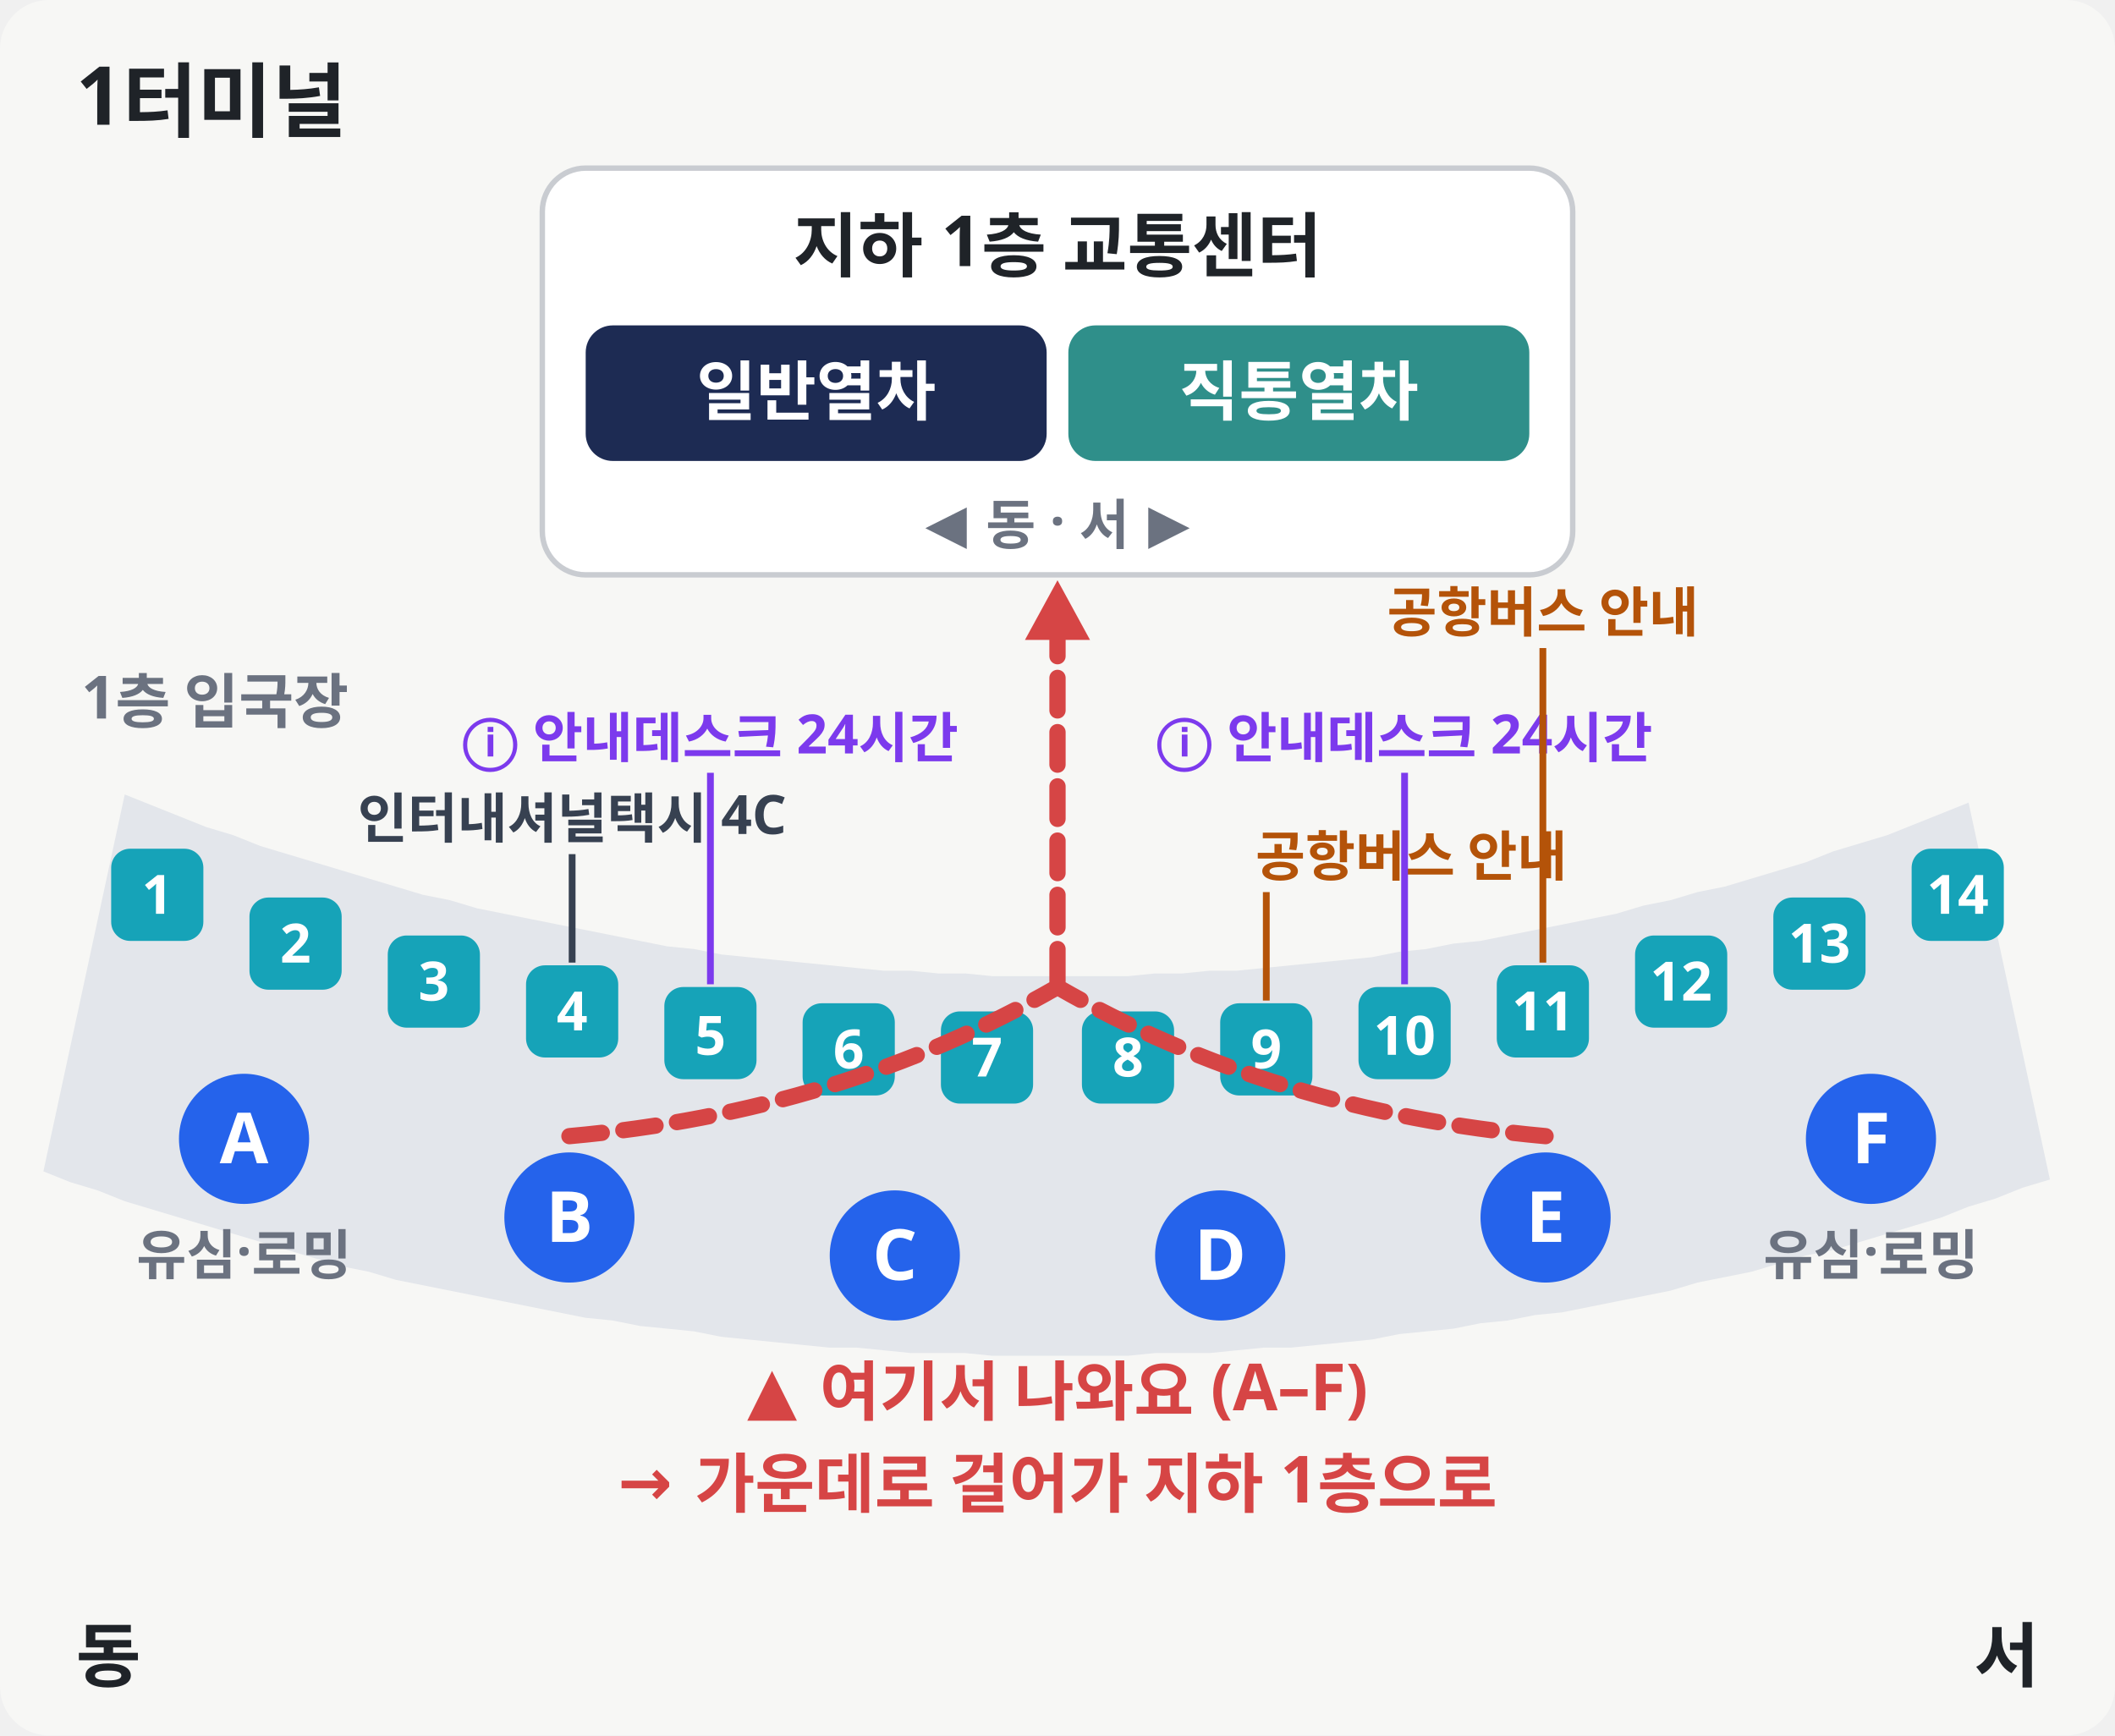
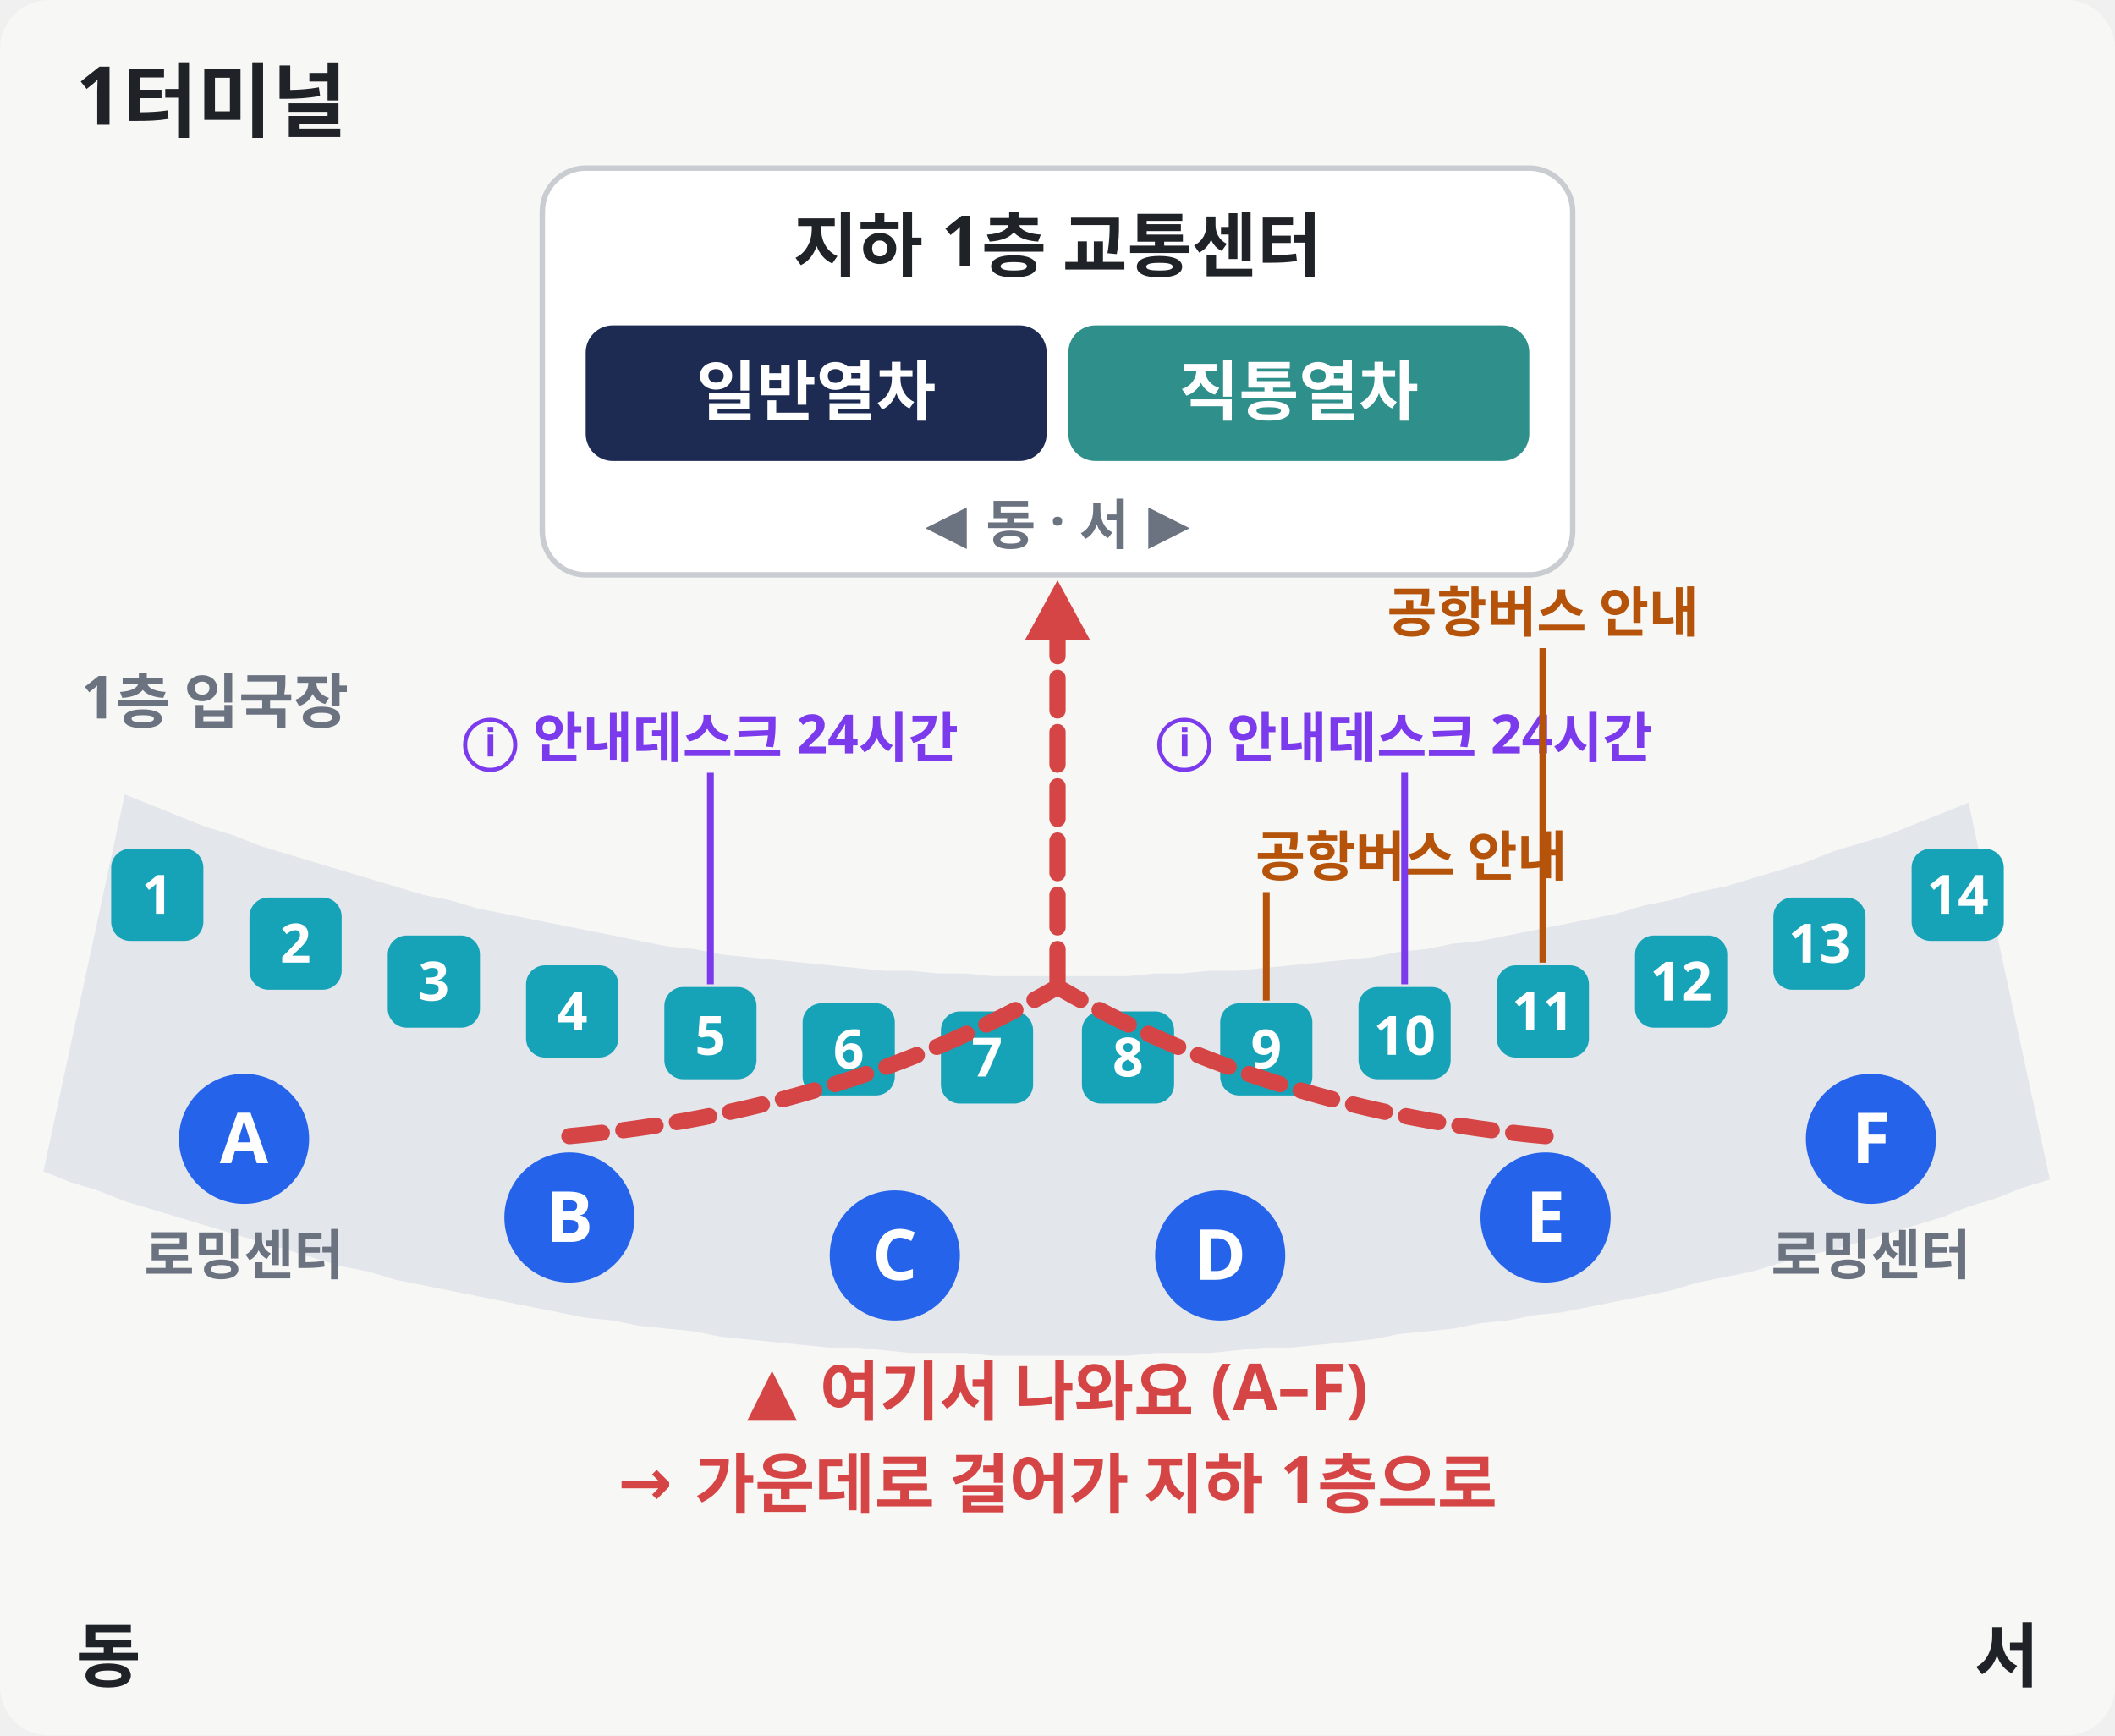
<svg xmlns="http://www.w3.org/2000/svg" viewBox="0 0 780 640" role="img" aria-label="1터미널: 1층 입국장 → 지하 1층 교통센터">
  <rect width="780" height="640" rx="18" fill="#f7f7f5" />
  <text x="28" y="46" font-size="30" font-weight="700" fill="#1f2328" text-anchor="start" font-family="Pretendard,Noto Sans KR,Noto Sans JP,Noto Sans TC,system-ui,sans-serif">1터미널</text>
  <rect x="200" y="62" width="380" height="150" rx="16" fill="#fff" stroke="#c9ccd1" stroke-width="2" />
  <text x="390" y="100" font-size="26" font-weight="700" fill="#1f2328" text-anchor="middle" font-family="Pretendard,Noto Sans KR,Noto Sans JP,Noto Sans TC,system-ui,sans-serif">지하 1층 교통센터</text>
  <rect x="216" y="120" width="170" height="50" rx="10" fill="#1d2b53" />
  <text x="301" y="153" font-size="24" font-weight="700" fill="#fff" text-anchor="middle" font-family="Pretendard,Noto Sans KR,Noto Sans JP,Noto Sans TC,system-ui,sans-serif">일반열차</text>
  <rect x="394" y="120" width="170" height="50" rx="10" fill="#2f8f8a" />
  <text x="479" y="153" font-size="24" font-weight="700" fill="#fff" text-anchor="middle" font-family="Pretendard,Noto Sans KR,Noto Sans JP,Noto Sans TC,system-ui,sans-serif">직통열차</text>
  <text x="390" y="200" font-size="20" font-weight="600" fill="#6b7280" text-anchor="middle" font-family="Pretendard,Noto Sans KR,Noto Sans JP,Noto Sans TC,system-ui,sans-serif">◀ 동  ·  서 ▶</text>
  <path d="M16,432 L26,436 L36,439 L46,443 L56,446 L66,449 L76,452 L86,455 L96,458 L106,461 L116,464 L126,467 L136,469 L146,472 L156,474 L166,476 L176,478 L186,480 L196,482 L206,484 L216,486 L226,487 L236,489 L246,490 L256,491 L266,493 L276,494 L286,495 L296,496 L306,497 L316,497 L326,498 L336,499 L346,499 L356,499 L366,500 L376,500 L386,500 L396,500 L406,500 L416,500 L426,499 L436,499 L446,499 L456,498 L466,497 L476,497 L486,496 L496,495 L506,494 L516,492 L526,491 L536,490 L546,488 L556,487 L566,485 L576,484 L586,482 L596,480 L606,478 L616,476 L626,473 L636,471 L646,469 L656,466 L666,463 L676,461 L686,458 L696,455 L706,452 L716,449 L726,445 L736,442 L746,438 L756,435 L726,296 L716,300 L706,304 L696,308 L686,311 L676,314 L666,318 L656,321 L646,324 L636,327 L626,329 L616,332 L606,334 L596,337 L586,339 L576,341 L566,343 L556,345 L546,347 L536,348 L526,350 L516,351 L506,353 L496,354 L486,355 L476,356 L466,357 L456,358 L446,358 L436,359 L426,359 L416,360 L406,360 L396,360 L386,360 L376,360 L366,360 L356,359 L346,359 L336,358 L326,358 L316,357 L306,356 L296,355 L286,354 L276,353 L266,352 L256,350 L246,349 L236,347 L226,345 L216,343 L206,341 L196,339 L186,337 L176,335 L166,332 L156,330 L146,327 L136,324 L126,321 L116,318 L106,315 L96,312 L86,308 L76,305 L66,301 L56,297 L46,293Z" fill="#e3e6eb" />
  <text x="30" y="265" font-size="22" font-weight="700" fill="#6b7280" text-anchor="start" font-family="Pretendard,Noto Sans KR,Noto Sans JP,Noto Sans TC,system-ui,sans-serif">1층 입국장</text>
  <rect x="41" y="313" width="34" height="34" rx="7" fill="#16a3b8" />
  <text x="58" y="337" font-size="20" font-weight="700" fill="#fff" text-anchor="middle" font-family="Pretendard,Noto Sans KR,Noto Sans JP,Noto Sans TC,system-ui,sans-serif">1</text>
  <rect x="92" y="331" width="34" height="34" rx="7" fill="#16a3b8" />
  <text x="109" y="355" font-size="20" font-weight="700" fill="#fff" text-anchor="middle" font-family="Pretendard,Noto Sans KR,Noto Sans JP,Noto Sans TC,system-ui,sans-serif">2</text>
  <rect x="143" y="345" width="34" height="34" rx="7" fill="#16a3b8" />
  <text x="160" y="369" font-size="20" font-weight="700" fill="#fff" text-anchor="middle" font-family="Pretendard,Noto Sans KR,Noto Sans JP,Noto Sans TC,system-ui,sans-serif">3</text>
  <rect x="194" y="356" width="34" height="34" rx="7" fill="#16a3b8" />
  <text x="211" y="380" font-size="20" font-weight="700" fill="#fff" text-anchor="middle" font-family="Pretendard,Noto Sans KR,Noto Sans JP,Noto Sans TC,system-ui,sans-serif">4</text>
  <rect x="245" y="364" width="34" height="34" rx="7" fill="#16a3b8" />
  <text x="262" y="389" font-size="20" font-weight="700" fill="#fff" text-anchor="middle" font-family="Pretendard,Noto Sans KR,Noto Sans JP,Noto Sans TC,system-ui,sans-serif">5</text>
  <rect x="296" y="370" width="34" height="34" rx="7" fill="#16a3b8" />
  <text x="313" y="394" font-size="20" font-weight="700" fill="#fff" text-anchor="middle" font-family="Pretendard,Noto Sans KR,Noto Sans JP,Noto Sans TC,system-ui,sans-serif">6</text>
  <rect x="347" y="373" width="34" height="34" rx="7" fill="#16a3b8" />
  <text x="364" y="397" font-size="20" font-weight="700" fill="#fff" text-anchor="middle" font-family="Pretendard,Noto Sans KR,Noto Sans JP,Noto Sans TC,system-ui,sans-serif">7</text>
  <rect x="399" y="373" width="34" height="34" rx="7" fill="#16a3b8" />
  <text x="416" y="397" font-size="20" font-weight="700" fill="#fff" text-anchor="middle" font-family="Pretendard,Noto Sans KR,Noto Sans JP,Noto Sans TC,system-ui,sans-serif">8</text>
  <rect x="450" y="370" width="34" height="34" rx="7" fill="#16a3b8" />
  <text x="467" y="394" font-size="20" font-weight="700" fill="#fff" text-anchor="middle" font-family="Pretendard,Noto Sans KR,Noto Sans JP,Noto Sans TC,system-ui,sans-serif">9</text>
  <rect x="501" y="364" width="34" height="34" rx="7" fill="#16a3b8" />
  <text x="518" y="389" font-size="20" font-weight="700" fill="#fff" text-anchor="middle" font-family="Pretendard,Noto Sans KR,Noto Sans JP,Noto Sans TC,system-ui,sans-serif">10</text>
  <rect x="552" y="356" width="34" height="34" rx="7" fill="#16a3b8" />
  <text x="569" y="380" font-size="20" font-weight="700" fill="#fff" text-anchor="middle" font-family="Pretendard,Noto Sans KR,Noto Sans JP,Noto Sans TC,system-ui,sans-serif">11</text>
  <rect x="603" y="345" width="34" height="34" rx="7" fill="#16a3b8" />
  <text x="620" y="369" font-size="20" font-weight="700" fill="#fff" text-anchor="middle" font-family="Pretendard,Noto Sans KR,Noto Sans JP,Noto Sans TC,system-ui,sans-serif">12</text>
  <rect x="654" y="331" width="34" height="34" rx="7" fill="#16a3b8" />
  <text x="671" y="355" font-size="20" font-weight="700" fill="#fff" text-anchor="middle" font-family="Pretendard,Noto Sans KR,Noto Sans JP,Noto Sans TC,system-ui,sans-serif">13</text>
  <rect x="705" y="313" width="34" height="34" rx="7" fill="#16a3b8" />
  <text x="722" y="337" font-size="20" font-weight="700" fill="#fff" text-anchor="middle" font-family="Pretendard,Noto Sans KR,Noto Sans JP,Noto Sans TC,system-ui,sans-serif">14</text>
  <circle cx="90" cy="420" r="24" fill="#2563eb" />
  <text x="90" y="429" font-size="26" font-weight="700" fill="#fff" text-anchor="middle" font-family="Pretendard,Noto Sans KR,Noto Sans JP,Noto Sans TC,system-ui,sans-serif">A</text>
  <circle cx="210" cy="449" r="24" fill="#2563eb" />
  <text x="210" y="458" font-size="26" font-weight="700" fill="#fff" text-anchor="middle" font-family="Pretendard,Noto Sans KR,Noto Sans JP,Noto Sans TC,system-ui,sans-serif">B</text>
  <circle cx="330" cy="463" r="24" fill="#2563eb" />
  <text x="330" y="472" font-size="26" font-weight="700" fill="#fff" text-anchor="middle" font-family="Pretendard,Noto Sans KR,Noto Sans JP,Noto Sans TC,system-ui,sans-serif">C</text>
  <circle cx="450" cy="463" r="24" fill="#2563eb" />
  <text x="450" y="472" font-size="26" font-weight="700" fill="#fff" text-anchor="middle" font-family="Pretendard,Noto Sans KR,Noto Sans JP,Noto Sans TC,system-ui,sans-serif">D</text>
  <circle cx="570" cy="449" r="24" fill="#2563eb" />
  <text x="570" y="458" font-size="26" font-weight="700" fill="#fff" text-anchor="middle" font-family="Pretendard,Noto Sans KR,Noto Sans JP,Noto Sans TC,system-ui,sans-serif">E</text>
  <circle cx="690" cy="420" r="24" fill="#2563eb" />
  <text x="690" y="429" font-size="26" font-weight="700" fill="#fff" text-anchor="middle" font-family="Pretendard,Noto Sans KR,Noto Sans JP,Noto Sans TC,system-ui,sans-serif">F</text>
  <text x="28" y="620" font-size="26" font-weight="700" fill="#1f2328" text-anchor="start" font-family="Pretendard,Noto Sans KR,Noto Sans JP,Noto Sans TC,system-ui,sans-serif">동</text>
  <text x="752" y="620" font-size="26" font-weight="700" fill="#1f2328" text-anchor="end" font-family="Pretendard,Noto Sans KR,Noto Sans JP,Noto Sans TC,system-ui,sans-serif">서</text>
  <path d="M210,419 Q310,410 390,364 M570,419 Q470,410 390,364 M390,362 L390,226" fill="none" stroke="#d64545" stroke-width="6" stroke-dasharray="12 8" stroke-linecap="round" />
  <path d="M378,236 L390,214 L402,236Z" fill="#d64545" />
  <text x="390" y="521" font-size="24" font-weight="700" fill="#d64545" text-anchor="middle" font-family="Pretendard,Noto Sans KR,Noto Sans JP,Noto Sans TC,system-ui,sans-serif">▲ 여기서 나와요 (A–F)</text>
  <text x="390" y="555" font-size="24" font-weight="700" fill="#d64545" text-anchor="middle" font-family="Pretendard,Noto Sans KR,Noto Sans JP,Noto Sans TC,system-ui,sans-serif">→ 가운데로 걸어가 지하 1층으로</text>
-   <line x1="211" y1="355" x2="211" y2="315" stroke="#374151" stroke-width="2.5" />
-   <text x="211" y="309" font-size="20" font-weight="700" fill="#374151" text-anchor="middle" font-family="Pretendard,Noto Sans KR,Noto Sans JP,Noto Sans TC,system-ui,sans-serif">인터내셔널택시 4C</text>
  <line x1="262" y1="363" x2="262" y2="285" stroke="#7c3aed" stroke-width="2.5" />
  <text x="262" y="279" font-size="20" font-weight="700" fill="#7c3aed" text-anchor="middle" font-family="Pretendard,Noto Sans KR,Noto Sans JP,Noto Sans TC,system-ui,sans-serif">ⓘ 안내데스크 24시간</text>
  <line x1="467" y1="369" x2="467" y2="329" stroke="#b45309" stroke-width="2.5" />
  <text x="463" y="323" font-size="20" font-weight="700" fill="#b45309" text-anchor="start" font-family="Pretendard,Noto Sans KR,Noto Sans JP,Noto Sans TC,system-ui,sans-serif">공항버스 안내</text>
  <line x1="518" y1="363" x2="518" y2="285" stroke="#7c3aed" stroke-width="2.5" />
  <text x="518" y="279" font-size="20" font-weight="700" fill="#7c3aed" text-anchor="middle" font-family="Pretendard,Noto Sans KR,Noto Sans JP,Noto Sans TC,system-ui,sans-serif">ⓘ 안내데스크 24시간</text>
  <line x1="569" y1="355" x2="569" y2="239" stroke="#b45309" stroke-width="2.5" />
  <text x="569" y="233" font-size="20" font-weight="700" fill="#b45309" text-anchor="middle" font-family="Pretendard,Noto Sans KR,Noto Sans JP,Noto Sans TC,system-ui,sans-serif">공항버스 안내</text>
-   <text x="90" y="470" font-size="20" font-weight="700" fill="#6b7280" text-anchor="middle" font-family="Pretendard,Noto Sans KR,Noto Sans JP,Noto Sans TC,system-ui,sans-serif">유심·로밍</text>
-   <text x="690" y="470" font-size="20" font-weight="700" fill="#6b7280" text-anchor="middle" font-family="Pretendard,Noto Sans KR,Noto Sans JP,Noto Sans TC,system-ui,sans-serif">유심·로밍</text>
+   <text x="90" y="470" font-size="20" font-weight="700" fill="#6b7280" text-anchor="middle" font-family="Pretendard,Noto Sans KR,Noto Sans JP,Noto Sans TC,system-ui,sans-serif">로밍센터</text>
+   <text x="690" y="470" font-size="20" font-weight="700" fill="#6b7280" text-anchor="middle" font-family="Pretendard,Noto Sans KR,Noto Sans JP,Noto Sans TC,system-ui,sans-serif">로밍센터</text>
</svg>
